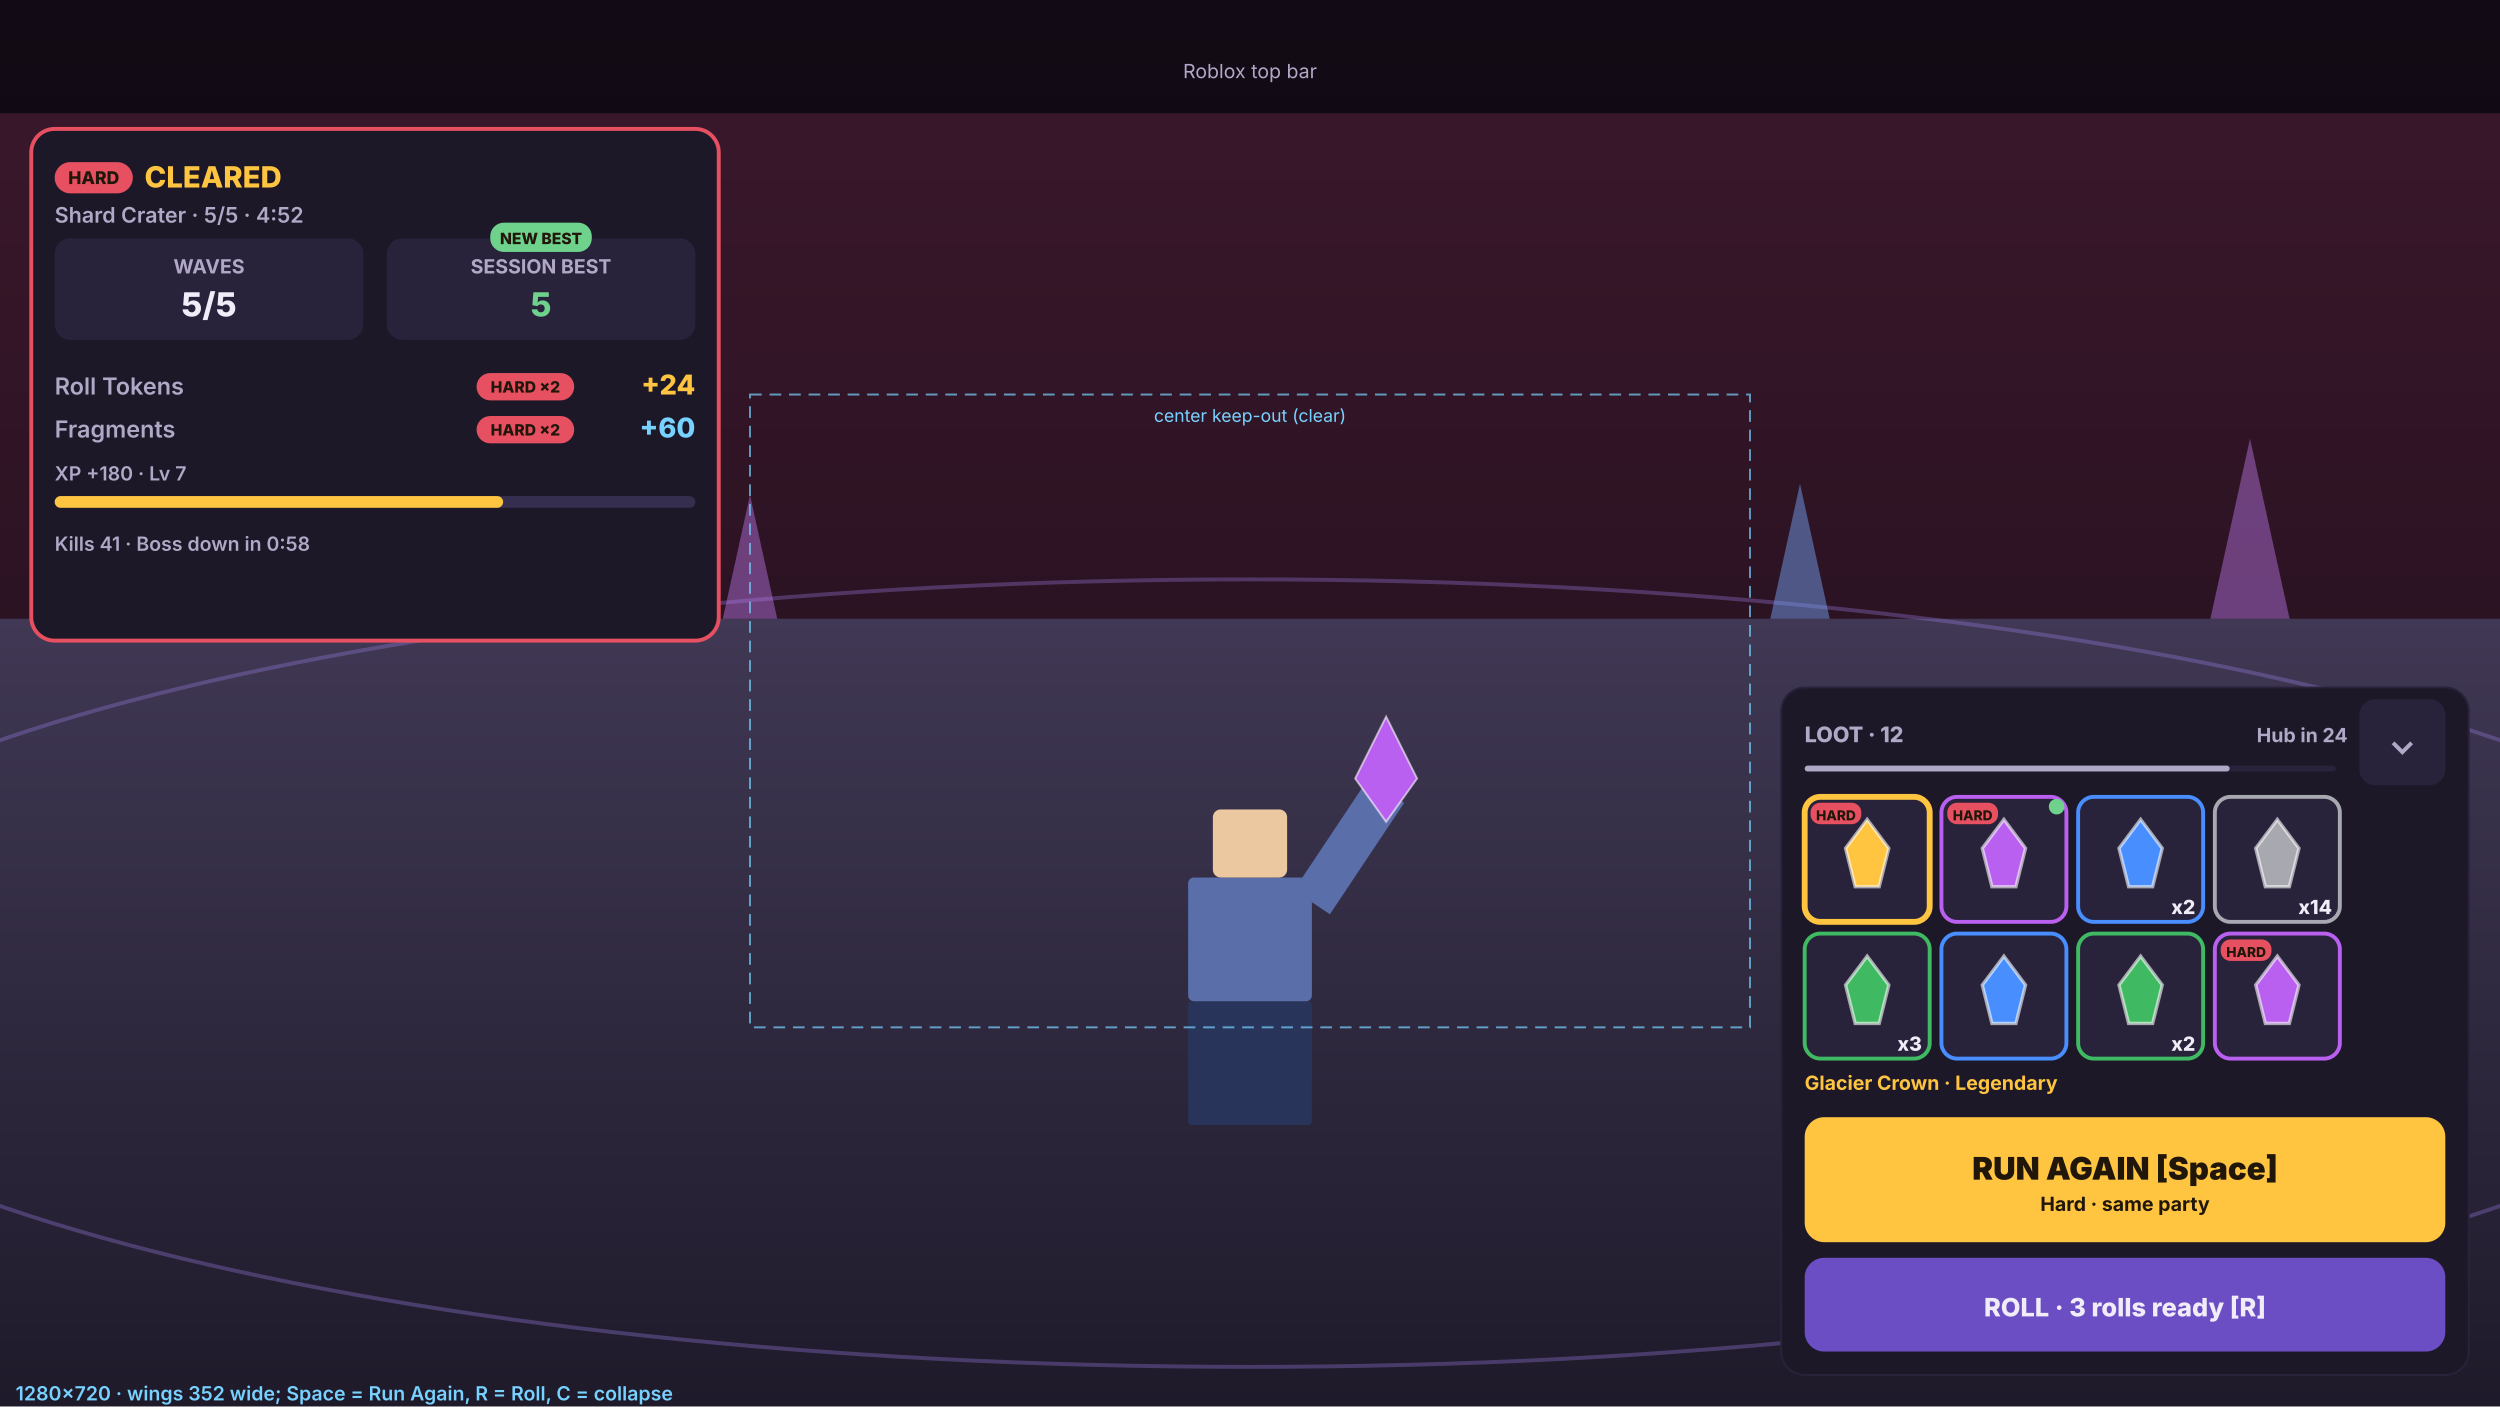
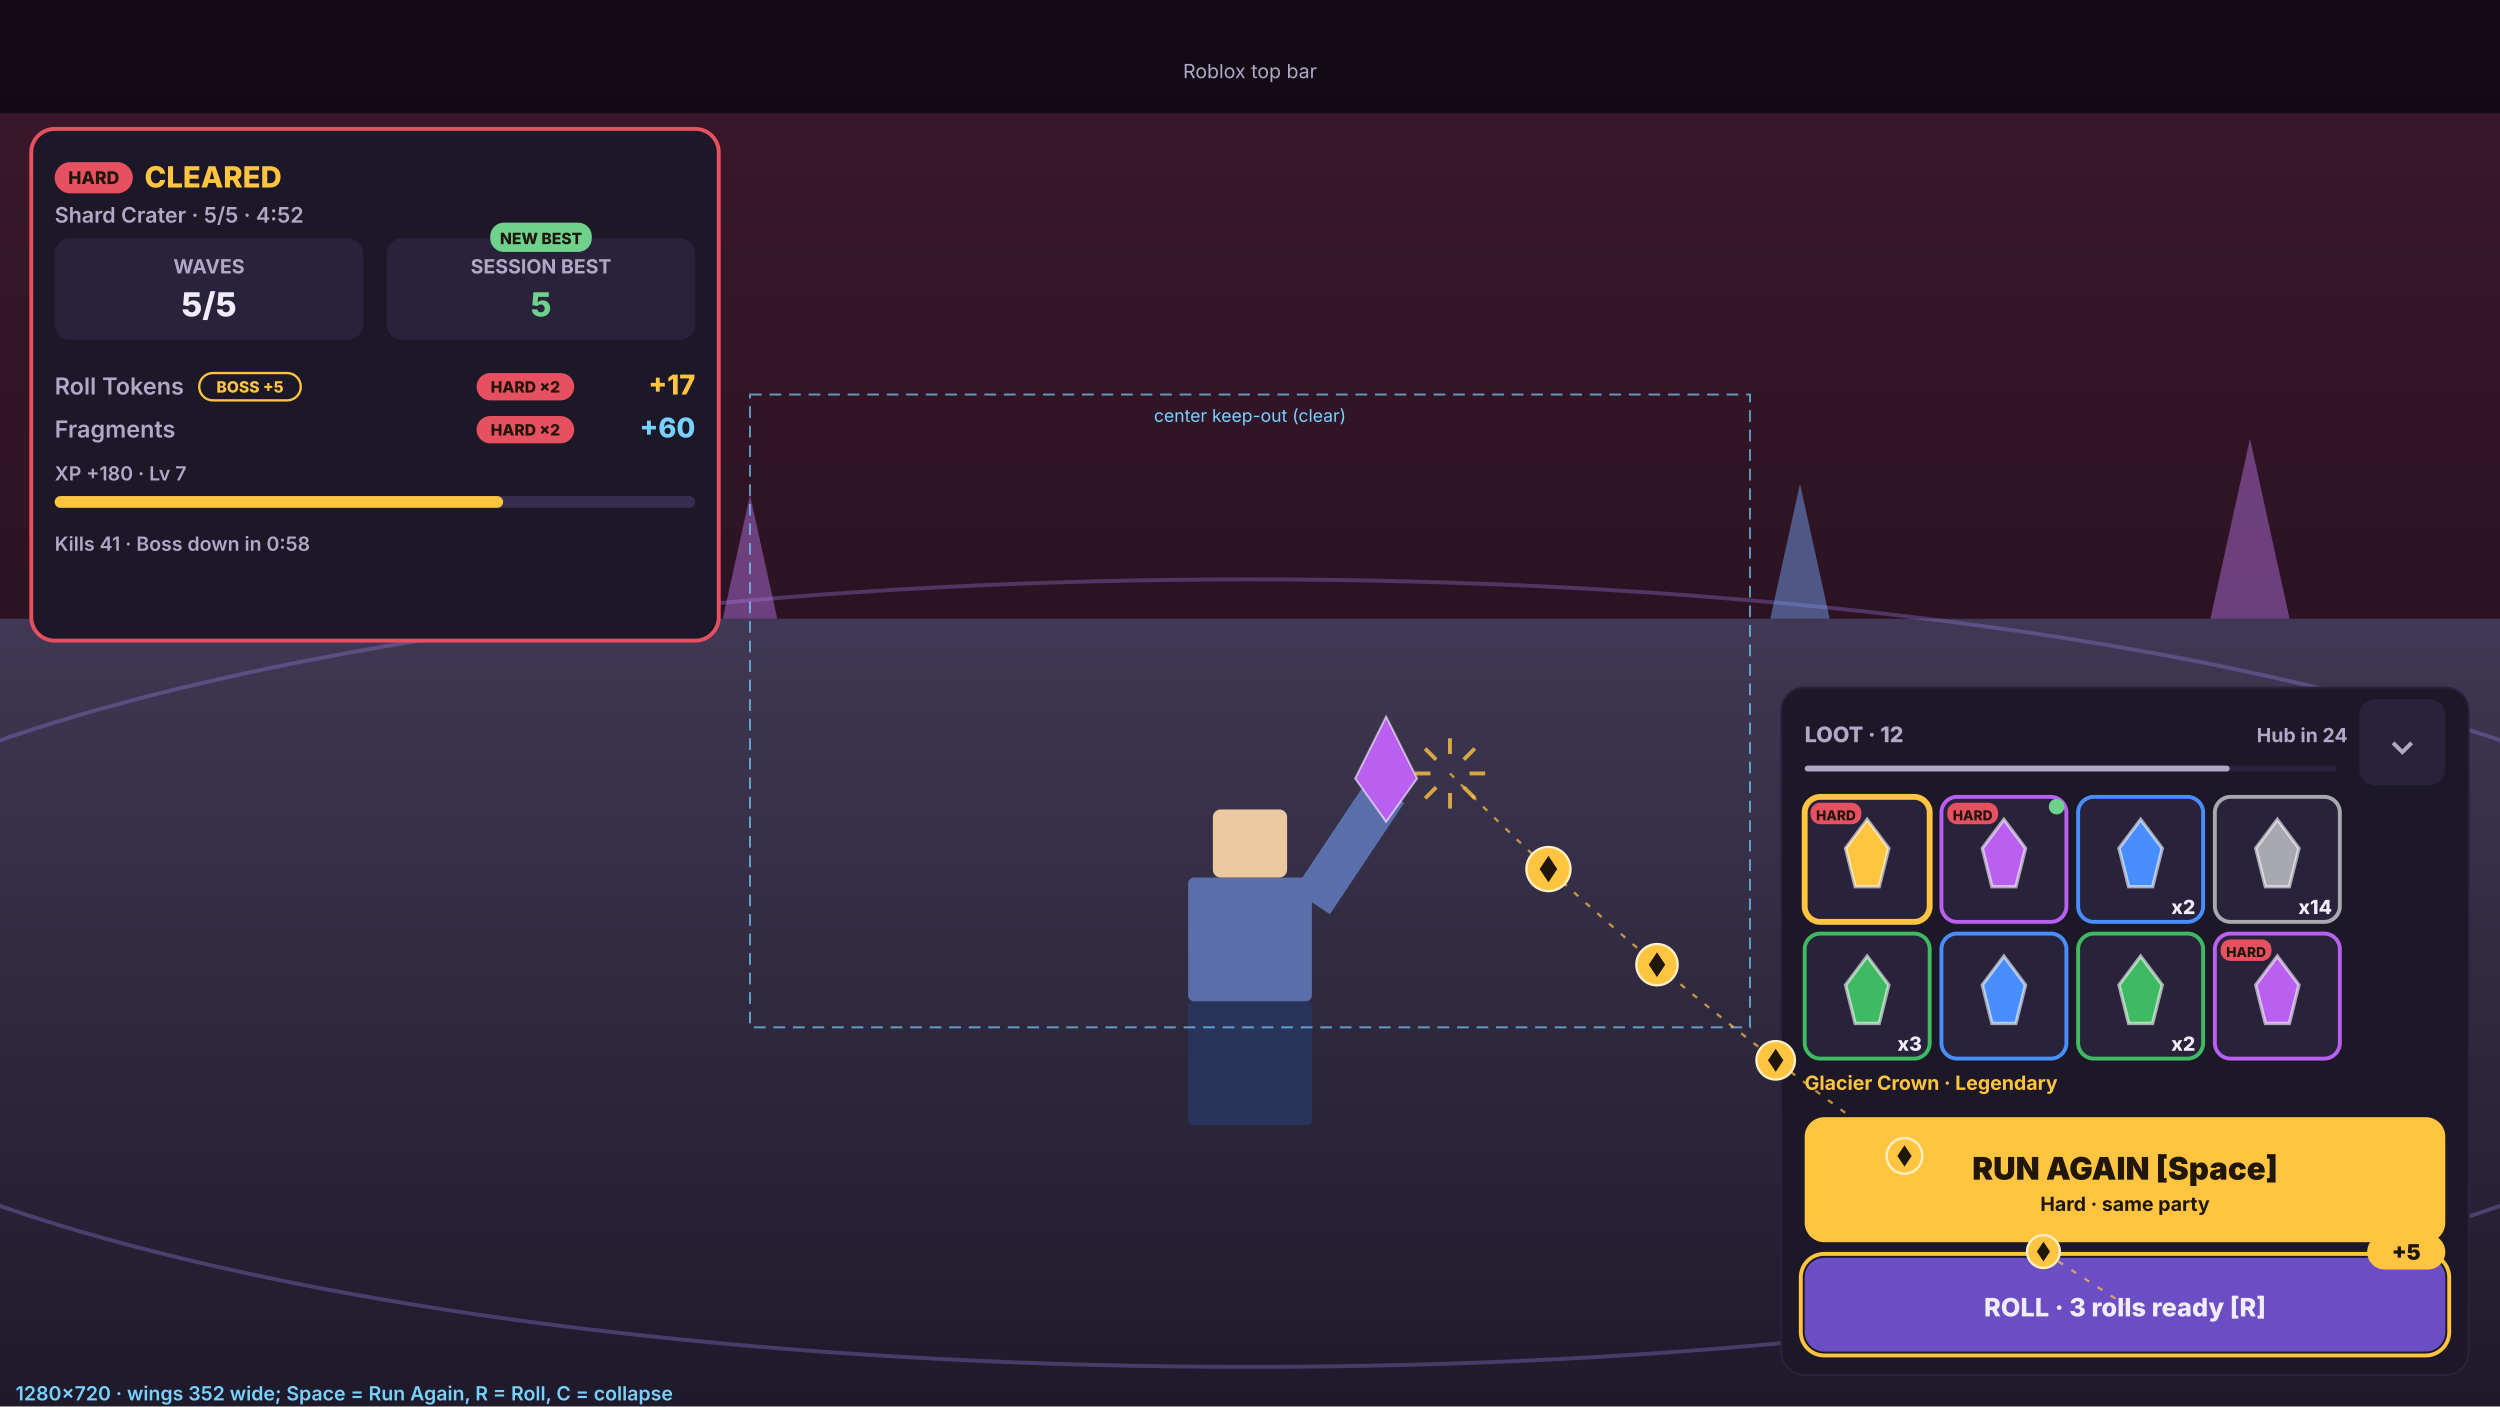
<svg xmlns="http://www.w3.org/2000/svg" width="1280" height="720" viewBox="0 0 1280 720">
  <defs>
    <linearGradient id="asky" x1="0" y1="0" x2="0" y2="1">
      <stop offset="0" stop-color="rgb(60,24,44)" />
      <stop offset="1" stop-color="rgb(22,12,22)" />
    </linearGradient>
    <linearGradient id="agnd" x1="0" y1="0" x2="0" y2="1">
      <stop offset="0" stop-color="rgb(64,56,84)" />
      <stop offset="1" stop-color="rgb(30,26,42)" />
    </linearGradient>
  </defs>
  <rect x="0" y="0" width="1280" height="720" rx="0" fill="url(#asky)" />
  <polygon points="0,316.8 1280,316.8 1280,720 0,720" fill="url(#agnd)" />
  <ellipse cx="640.0" cy="498.24" rx="793.6" ry="201.6" fill="none" stroke="rgb(150,120,220)" stroke-opacity="0.35" stroke-width="2" />
  <polygon points="102.4,201.6 127.744,316.8 77.056,316.8" fill="rgb(120,170,255)" opacity="0.45" />
  <polygon points="1152.0,224.64 1172.275,316.8 1131.725,316.8" fill="rgb(186,120,232)" opacity="0.45" />
  <polygon points="384.0,253.44 397.939,316.8 370.061,316.8" fill="rgb(186,120,232)" opacity="0.45" />
  <polygon points="921.6,247.68 936.806,316.8 906.394,316.8" fill="rgb(120,170,255)" opacity="0.45" />
  <rect x="608.32" y="512.64" width="63.36" height="63.36" rx="2" fill="rgb(40,52,90)" />
  <rect x="608.32" y="449.28" width="63.36" height="63.36" rx="3" fill="rgb(90,110,170)" />
  <rect x="620.992" y="414.432" width="38.016" height="34.848" rx="4" fill="rgb(236,200,160)" />
  <line x1="671.68" y1="461.952" x2="709.696" y2="404.928" stroke="rgb(90,110,170)" stroke-width="22.176" />
  <polygon points="709.696,366.912 725.536,398.592 709.696,420.768 693.856,398.592" fill="rgb(186,96,240)" stroke="white" stroke-opacity="0.6" />
  <rect x="0" y="0" width="1280" height="58" rx="0" fill="rgb(10,8,16)" opacity="0.85" />
  <text x="640.0" y="40" font-family="'Builder Sans','BuilderSans','Inter','Segoe UI',Arial,sans-serif" font-size="10" font-weight="400" fill="rgb(176,168,198)" text-anchor="middle">Roblox top bar</text>
  <rect x="384" y="202" width="512" height="324" rx="0" fill="none" stroke="rgb(120,210,255)" stroke-width="1" stroke-dasharray="6 4" stroke-opacity="0.7" />
  <text x="640.0" y="216" font-family="'Builder Sans','BuilderSans','Inter','Segoe UI',Arial,sans-serif" font-size="9" font-weight="400" fill="rgb(120,210,255)" text-anchor="middle">center keep-out (clear)</text>
  <rect x="16" y="66" width="352" height="262" rx="12" fill="rgb(28,24,40)" stroke="rgb(230,80,96)" stroke-width="2" />
  <rect x="28" y="83" width="40" height="16" rx="8.0" fill="rgb(230,80,96)" />
  <text x="48.0" y="94.24" font-family="'Builder Sans','BuilderSans','Inter','Segoe UI',Arial,sans-serif" font-size="9" font-weight="800" fill="rgb(32,22,10)" text-anchor="middle">HARD</text>
  <text x="74" y="96" font-family="'Builder Sans','BuilderSans','Inter','Segoe UI',Arial,sans-serif" font-size="15" font-weight="800" fill="rgb(255,196,64)" text-anchor="start">CLEARED</text>
  <text x="28" y="114" font-family="'Builder Sans','BuilderSans','Inter','Segoe UI',Arial,sans-serif" font-size="11" font-weight="600" fill="rgb(176,168,198)" text-anchor="start">Shard Crater · 5/5 · 4:52</text>
  <rect x="28" y="122" width="158.0" height="52" rx="8" fill="rgb(40,34,58)" />
  <text x="107.0" y="140" font-family="'Builder Sans','BuilderSans','Inter','Segoe UI',Arial,sans-serif" font-size="10" font-weight="700" fill="rgb(176,168,198)" text-anchor="middle">WAVES</text>
  <text x="107.0" y="162" font-family="'Builder Sans','BuilderSans','Inter','Segoe UI',Arial,sans-serif" font-size="17" font-weight="800" fill="rgb(240,236,248)" text-anchor="middle">5/5</text>
  <rect x="198.0" y="122" width="158.0" height="52" rx="8" fill="rgb(40,34,58)" />
  <text x="277.0" y="140" font-family="'Builder Sans','BuilderSans','Inter','Segoe UI',Arial,sans-serif" font-size="10" font-weight="700" fill="rgb(176,168,198)" text-anchor="middle">SESSION BEST</text>
  <text x="277.0" y="162" font-family="'Builder Sans','BuilderSans','Inter','Segoe UI',Arial,sans-serif" font-size="17" font-weight="800" fill="rgb(110,210,140)" text-anchor="middle">5</text>
  <rect x="251.0" y="114" width="52" height="15" rx="7" fill="rgb(110,210,140)" />
  <text x="277.0" y="125" font-family="'Builder Sans','BuilderSans','Inter','Segoe UI',Arial,sans-serif" font-size="8" font-weight="800" fill="rgb(32,22,10)" text-anchor="middle">NEW BEST</text>
  <text x="28" y="202" font-family="'Builder Sans','BuilderSans','Inter','Segoe UI',Arial,sans-serif" font-size="12" font-weight="600" fill="rgb(176,168,198)" text-anchor="start">Roll Tokens</text>
-   <text x="356" y="202" font-family="'Builder Sans','BuilderSans','Inter','Segoe UI',Arial,sans-serif" font-size="14" font-weight="800" fill="rgb(255,196,64)" text-anchor="end">+24</text>
+   <text x="356" y="202" font-family="'Builder Sans','BuilderSans','Inter','Segoe UI',Arial,sans-serif" font-size="14" font-weight="800" fill="rgb(255,196,64)" text-anchor="end">+17</text>
+   <rect x="102" y="191" width="52" height="14" rx="7" fill="none" stroke="rgb(255,196,64)" stroke-width="1.2" />
+   <text x="128" y="201" font-family="'Builder Sans','BuilderSans','Inter','Segoe UI',Arial,sans-serif" font-size="8" font-weight="800" fill="rgb(255,196,64)" text-anchor="middle">BOSS +5</text>
  <rect x="244" y="191" width="50" height="14" rx="7" fill="rgb(230,80,96)" />
  <text x="269" y="201" font-family="'Builder Sans','BuilderSans','Inter','Segoe UI',Arial,sans-serif" font-size="8" font-weight="800" fill="rgb(32,22,10)" text-anchor="middle">HARD ×2</text>
  <text x="28" y="224" font-family="'Builder Sans','BuilderSans','Inter','Segoe UI',Arial,sans-serif" font-size="12" font-weight="600" fill="rgb(176,168,198)" text-anchor="start">Fragments</text>
  <text x="356" y="224" font-family="'Builder Sans','BuilderSans','Inter','Segoe UI',Arial,sans-serif" font-size="14" font-weight="800" fill="rgb(120,210,255)" text-anchor="end">+60</text>
  <rect x="244" y="213" width="50" height="14" rx="7" fill="rgb(230,80,96)" />
  <text x="269" y="223" font-family="'Builder Sans','BuilderSans','Inter','Segoe UI',Arial,sans-serif" font-size="8" font-weight="800" fill="rgb(32,22,10)" text-anchor="middle">HARD ×2</text>
  <text x="28" y="246" font-family="'Builder Sans','BuilderSans','Inter','Segoe UI',Arial,sans-serif" font-size="10" font-weight="600" fill="rgb(176,168,198)" text-anchor="start">XP +180 · Lv 7</text>
  <rect x="28" y="254" width="328" height="6" rx="3.0" fill="rgb(54,46,78)" />
  <rect x="28" y="254" width="229.6" height="6" rx="3.0" fill="rgb(255,196,64)" />
  <text x="28" y="282" font-family="'Builder Sans','BuilderSans','Inter','Segoe UI',Arial,sans-serif" font-size="10" font-weight="600" fill="rgb(176,168,198)" text-anchor="start">Kills 41 · Boss down in 0:58</text>
  <rect x="912" y="352" width="352" height="352" rx="12" fill="rgb(28,24,40)" stroke="rgb(40,34,58)" stroke-width="1" />
  <text x="924" y="380" font-family="'Builder Sans','BuilderSans','Inter','Segoe UI',Arial,sans-serif" font-size="11" font-weight="800" fill="rgb(176,168,198)" text-anchor="start">LOOT · 12</text>
  <rect x="924" y="392" width="272" height="3" rx="1.5" fill="rgb(40,34,58)" />
  <rect x="924" y="392" width="217.6" height="3" rx="1.5" fill="rgb(176,168,198)" />
  <text x="1202" y="380" font-family="'Builder Sans','BuilderSans','Inter','Segoe UI',Arial,sans-serif" font-size="10" font-weight="700" fill="rgb(176,168,198)" text-anchor="end">Hub in 24</text>
  <rect x="1208" y="358" width="44" height="44" rx="8" fill="rgb(40,34,58)" />
  <text x="1230.0" y="386.3" font-family="'Builder Sans','BuilderSans','Inter','Segoe UI',Arial,sans-serif" font-size="18" font-weight="700" fill="rgb(176,168,198)" text-anchor="middle">⌄</text>
  <rect x="924" y="408" width="64" height="64" rx="8" fill="rgb(40,34,58)" stroke="rgb(255,196,64)" stroke-width="3" />
  <g transform="translate(956.0,438.0) scale(1.230769)">
    <polygon points="0,-15 9,-3 5,13 -5,13 -9,-3" fill="rgb(255,196,64)" stroke="white" stroke-opacity="0.6" stroke-width="1.4" />
  </g>
  <rect x="927" y="411" width="26" height="11" rx="5" fill="rgb(230,80,96)" />
  <text x="940" y="420" font-family="'Builder Sans','BuilderSans','Inter','Segoe UI',Arial,sans-serif" font-size="7" font-weight="800" fill="rgb(32,22,10)" text-anchor="middle">HARD</text>
  <rect x="994" y="408" width="64" height="64" rx="8" fill="rgb(40,34,58)" stroke="rgb(186,96,240)" stroke-width="2" />
  <g transform="translate(1026.0,438.0) scale(1.230769)">
    <polygon points="0,-15 9,-3 5,13 -5,13 -9,-3" fill="rgb(186,96,240)" stroke="white" stroke-opacity="0.6" stroke-width="1.4" />
  </g>
  <rect x="997" y="411" width="26" height="11" rx="5" fill="rgb(230,80,96)" />
  <text x="1010" y="420" font-family="'Builder Sans','BuilderSans','Inter','Segoe UI',Arial,sans-serif" font-size="7" font-weight="800" fill="rgb(32,22,10)" text-anchor="middle">HARD</text>
  <circle cx="1053" cy="413" r="4" fill="rgb(110,210,140)" />
  <rect x="1064" y="408" width="64" height="64" rx="8" fill="rgb(40,34,58)" stroke="rgb(72,142,255)" stroke-width="2" />
  <g transform="translate(1096.0,438.0) scale(1.230769)">
    <polygon points="0,-15 9,-3 5,13 -5,13 -9,-3" fill="rgb(72,142,255)" stroke="white" stroke-opacity="0.6" stroke-width="1.4" />
  </g>
  <text x="1124" y="468" font-family="'Builder Sans','BuilderSans','Inter','Segoe UI',Arial,sans-serif" font-size="10" font-weight="800" fill="rgb(240,236,248)" text-anchor="end">x2</text>
  <rect x="1134" y="408" width="64" height="64" rx="8" fill="rgb(40,34,58)" stroke="rgb(168,168,176)" stroke-width="2" />
  <g transform="translate(1166.0,438.0) scale(1.230769)">
    <polygon points="0,-15 9,-3 5,13 -5,13 -9,-3" fill="rgb(168,168,176)" stroke="white" stroke-opacity="0.6" stroke-width="1.4" />
  </g>
  <text x="1194" y="468" font-family="'Builder Sans','BuilderSans','Inter','Segoe UI',Arial,sans-serif" font-size="10" font-weight="800" fill="rgb(240,236,248)" text-anchor="end">x14</text>
  <rect x="924" y="478" width="64" height="64" rx="8" fill="rgb(40,34,58)" stroke="rgb(64,186,98)" stroke-width="2" />
  <g transform="translate(956.0,508.0) scale(1.230769)">
    <polygon points="0,-15 9,-3 5,13 -5,13 -9,-3" fill="rgb(64,186,98)" stroke="white" stroke-opacity="0.6" stroke-width="1.4" />
  </g>
  <text x="984" y="538" font-family="'Builder Sans','BuilderSans','Inter','Segoe UI',Arial,sans-serif" font-size="10" font-weight="800" fill="rgb(240,236,248)" text-anchor="end">x3</text>
  <rect x="994" y="478" width="64" height="64" rx="8" fill="rgb(40,34,58)" stroke="rgb(72,142,255)" stroke-width="2" />
  <g transform="translate(1026.0,508.0) scale(1.230769)">
    <polygon points="0,-15 9,-3 5,13 -5,13 -9,-3" fill="rgb(72,142,255)" stroke="white" stroke-opacity="0.6" stroke-width="1.4" />
  </g>
  <rect x="1064" y="478" width="64" height="64" rx="8" fill="rgb(40,34,58)" stroke="rgb(64,186,98)" stroke-width="2" />
  <g transform="translate(1096.0,508.0) scale(1.230769)">
    <polygon points="0,-15 9,-3 5,13 -5,13 -9,-3" fill="rgb(64,186,98)" stroke="white" stroke-opacity="0.6" stroke-width="1.4" />
  </g>
  <text x="1124" y="538" font-family="'Builder Sans','BuilderSans','Inter','Segoe UI',Arial,sans-serif" font-size="10" font-weight="800" fill="rgb(240,236,248)" text-anchor="end">x2</text>
  <rect x="1134" y="478" width="64" height="64" rx="8" fill="rgb(40,34,58)" stroke="rgb(186,96,240)" stroke-width="2" />
  <g transform="translate(1166.0,508.0) scale(1.230769)">
    <polygon points="0,-15 9,-3 5,13 -5,13 -9,-3" fill="rgb(186,96,240)" stroke="white" stroke-opacity="0.6" stroke-width="1.4" />
  </g>
  <rect x="1137" y="481" width="26" height="11" rx="5" fill="rgb(230,80,96)" />
  <text x="1150" y="490" font-family="'Builder Sans','BuilderSans','Inter','Segoe UI',Arial,sans-serif" font-size="7" font-weight="800" fill="rgb(32,22,10)" text-anchor="middle">HARD</text>
  <text x="924" y="558" font-family="'Builder Sans','BuilderSans','Inter','Segoe UI',Arial,sans-serif" font-size="10" font-weight="700" fill="rgb(255,196,64)" text-anchor="start">Glacier Crown · Legendary</text>
  <rect x="924" y="572" width="328" height="64" rx="10" fill="rgb(255,196,64)" />
  <text x="1088.0" y="604.0" font-family="'Builder Sans','BuilderSans','Inter','Segoe UI',Arial,sans-serif" font-size="16" font-weight="900" fill="rgb(32,22,10)" text-anchor="middle">RUN AGAIN [Space]</text>
  <text x="1088.0" y="620.0" font-family="'Builder Sans','BuilderSans','Inter','Segoe UI',Arial,sans-serif" font-size="10" font-weight="700" fill="rgb(32,22,10)" text-anchor="middle">Hard · same party</text>
+   <rect x="922" y="642" width="332" height="52" rx="12" fill="none" stroke="rgb(255,196,64)" stroke-width="2" />
  <rect x="924" y="644" width="328" height="48" rx="10" fill="rgb(108,78,196)" />
  <text x="1088.0" y="674" font-family="'Builder Sans','BuilderSans','Inter','Segoe UI',Arial,sans-serif" font-size="13" font-weight="800" fill="rgb(240,236,248)" text-anchor="middle">ROLL · 3 rolls ready [R]</text>
+   <rect x="1212" y="632" width="40" height="18" rx="9" fill="rgb(255,196,64)" />
+   <text x="1232" y="645" font-family="'Builder Sans','BuilderSans','Inter','Segoe UI',Arial,sans-serif" font-size="11" font-weight="900" fill="rgb(32,22,10)" text-anchor="middle">+5</text>
+   <path d="M742.4,396 Q875.2,532.0 1088.0,668" fill="none" stroke="rgb(255,196,64)" stroke-width="1.2" stroke-dasharray="3 5" opacity="0.7" />
+   <line x1="752.4" y1="396" x2="760.4" y2="396" stroke="rgb(255,196,64)" stroke-width="2" opacity="0.8" />
+   <line x1="749.474" y1="403.068" x2="755.133" y2="408.723" stroke="rgb(255,196,64)" stroke-width="2" opacity="0.8" />
+   <line x1="742.408" y1="406" x2="742.414" y2="414" stroke="rgb(255,196,64)" stroke-width="2" opacity="0.8" />
+   <line x1="735.337" y1="403.08" x2="729.687" y2="408.743" stroke="rgb(255,196,64)" stroke-width="2" opacity="0.8" />
+   <line x1="732.4" y1="396.016" x2="724.4" y2="396.029" stroke="rgb(255,196,64)" stroke-width="2" opacity="0.8" />
+   <line x1="735.315" y1="388.943" x2="729.647" y2="383.297" stroke="rgb(255,196,64)" stroke-width="2" opacity="0.8" />
+   <line x1="742.376" y1="386" x2="742.357" y2="378" stroke="rgb(255,196,64)" stroke-width="2" opacity="0.8" />
+   <line x1="749.451" y1="388.909" x2="755.092" y2="383.237" stroke="rgb(255,196,64)" stroke-width="2" opacity="0.8" />
+   <circle cx="792.8" cy="444.96" r="11.28" fill="rgb(255,196,64)" stroke="rgb(255,240,200)" stroke-width="1.2" />
+   <polygon points="792.8,438.192 797.312,444.96 792.8,451.728 788.288,444.96" fill="rgb(32,22,10)" opacity="1" />
+   <circle cx="848.384" cy="493.92" r="10.56" fill="rgb(255,196,64)" stroke="rgb(255,240,200)" stroke-width="1.2" />
+   <polygon points="848.384,487.584 852.608,493.92 848.384,500.256 844.16,493.92" fill="rgb(32,22,10)" opacity="1" />
+   <circle cx="909.152" cy="542.88" r="9.84" fill="rgb(255,196,64)" stroke="rgb(255,240,200)" stroke-width="1.2" />
+   <polygon points="909.152,536.976 913.088,542.88 909.152,548.784 905.216,542.88" fill="rgb(32,22,10)" opacity="1" />
+   <circle cx="975.104" cy="591.84" r="9.12" fill="rgb(255,196,64)" stroke="rgb(255,240,200)" stroke-width="1.2" />
+   <polygon points="975.104,586.368 978.752,591.84 975.104,597.312 971.456,591.84" fill="rgb(32,22,10)" opacity="1" />
+   <circle cx="1046.24" cy="640.8" r="8.4" fill="rgb(255,196,64)" stroke="rgb(255,240,200)" stroke-width="1.2" />
+   <polygon points="1046.24,635.76 1049.6,640.8 1046.24,645.84 1042.88,640.8" fill="rgb(32,22,10)" opacity="1" />
  <text x="8" y="717" font-family="'Builder Sans','BuilderSans','Inter','Segoe UI',Arial,sans-serif" font-size="10" font-weight="600" fill="rgb(120,210,255)" text-anchor="start">1280×720 · wings 352 wide; Space = Run Again, R = Roll, C = collapse</text>
</svg>
